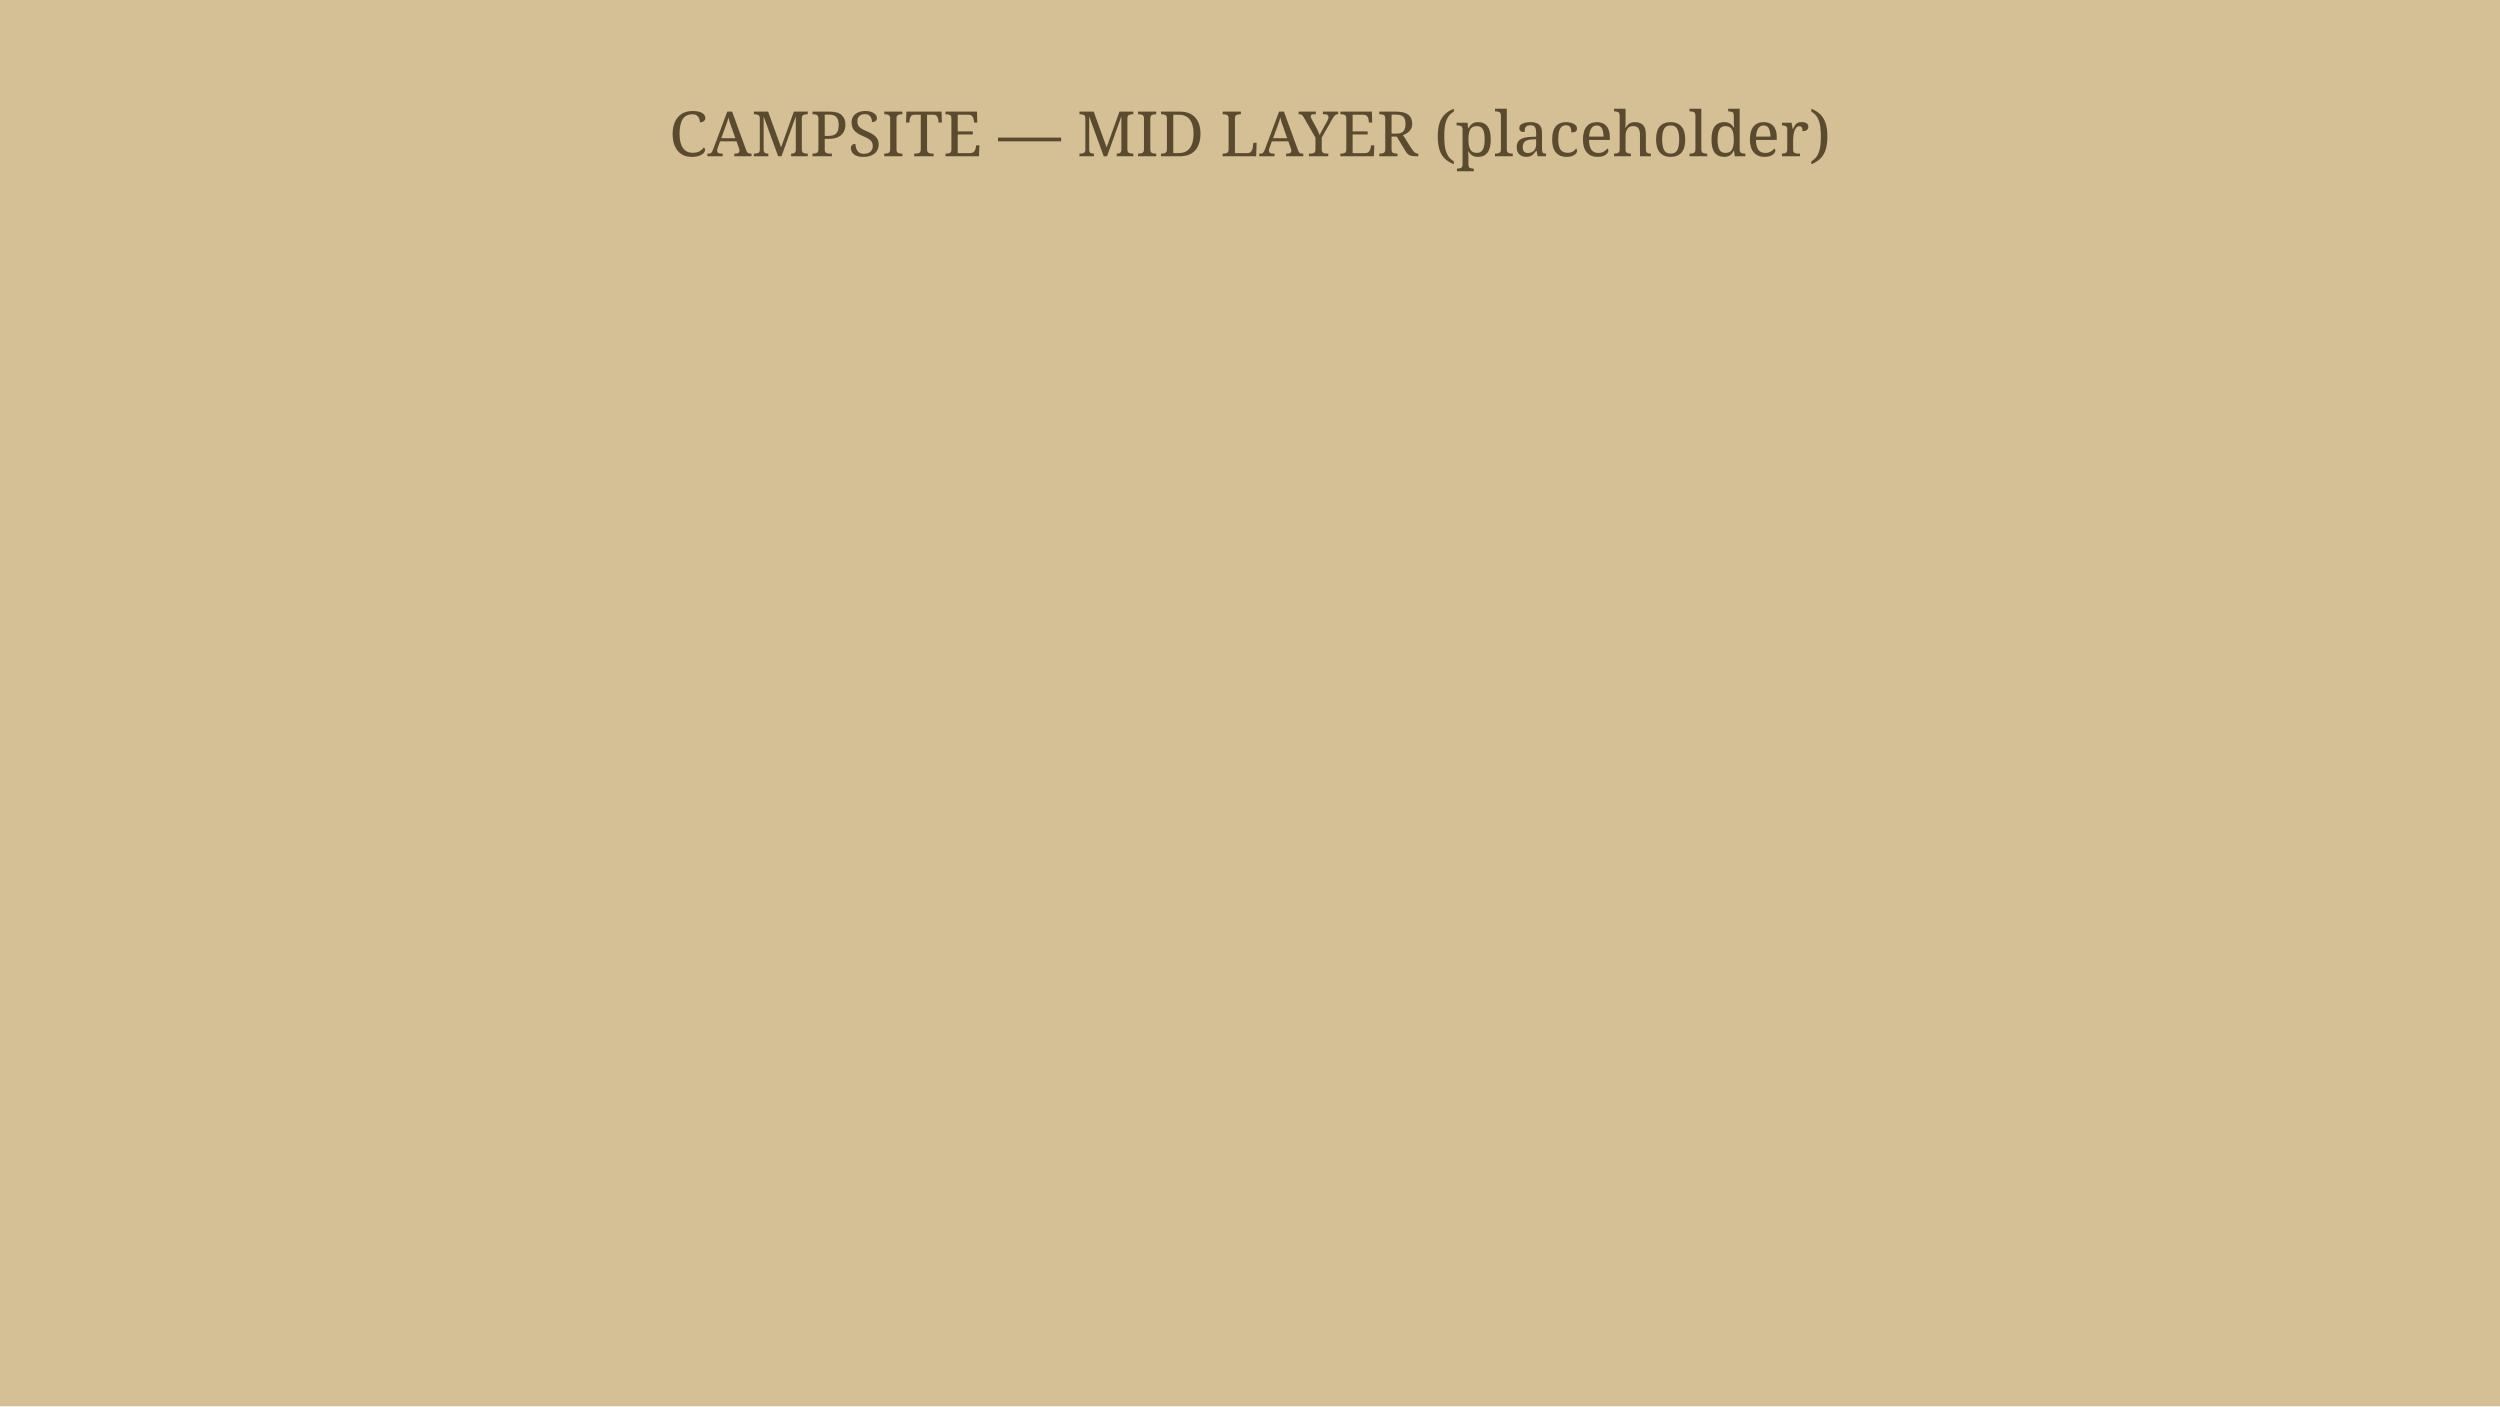
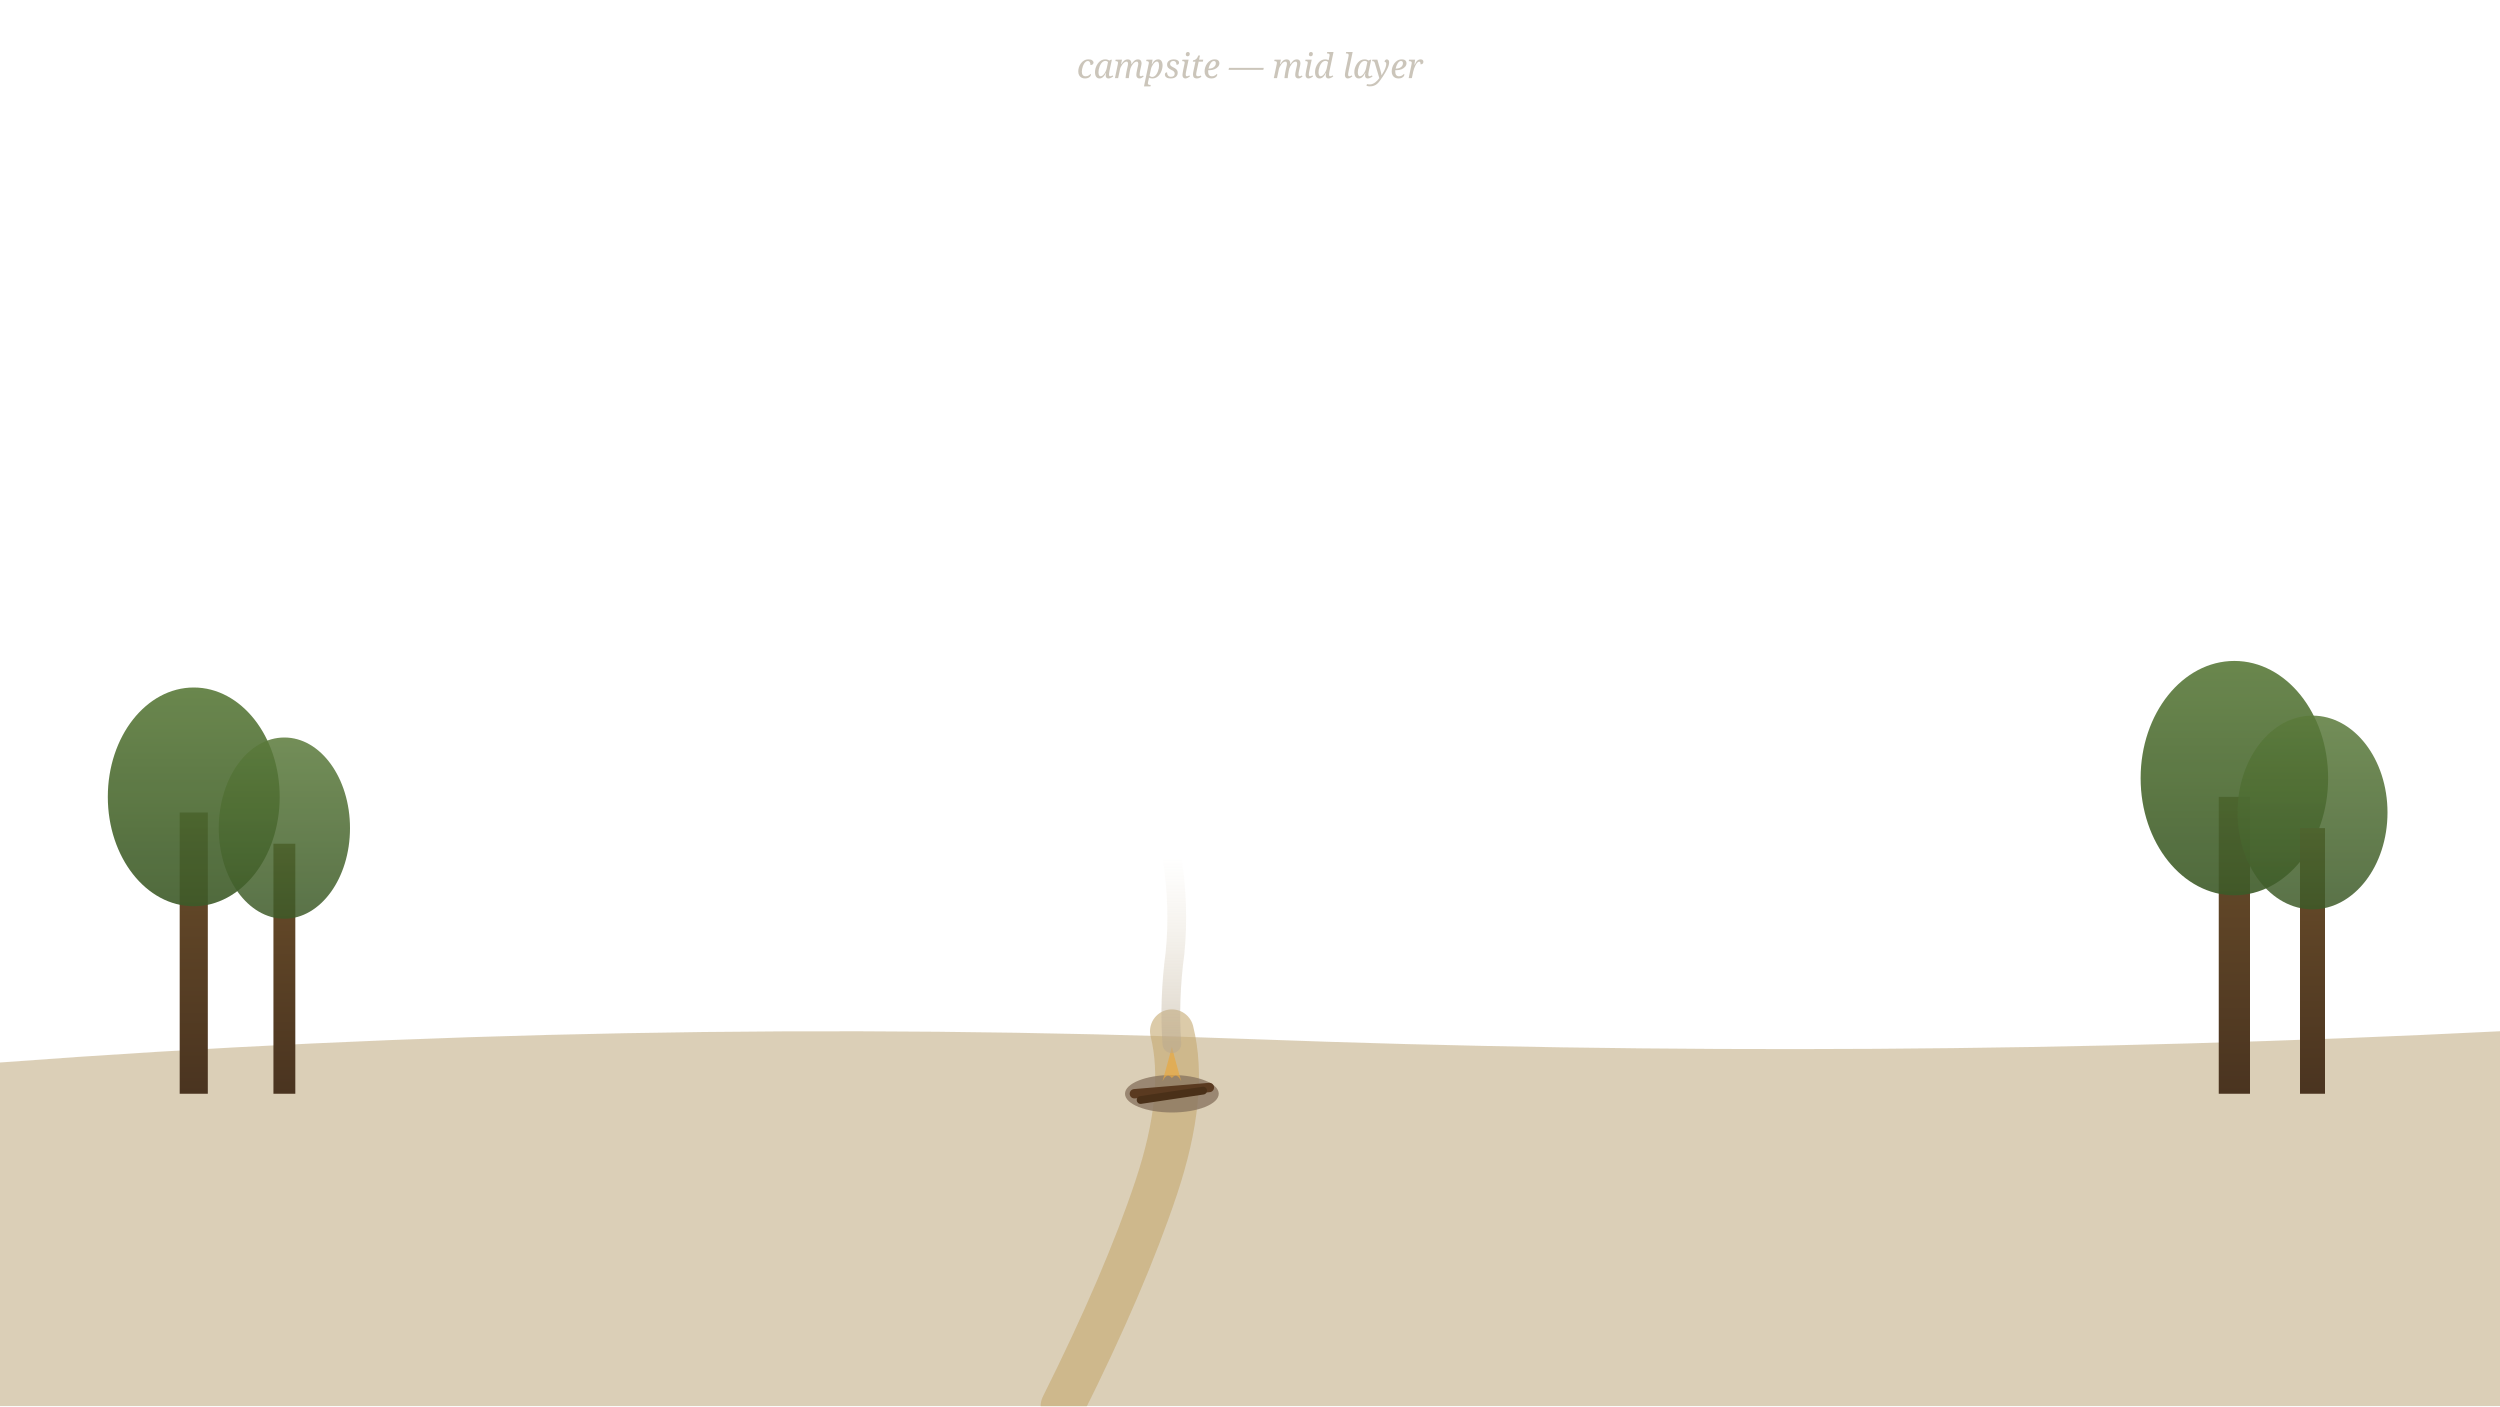
<svg xmlns="http://www.w3.org/2000/svg" viewBox="0 0 1600 900" preserveAspectRatio="xMidYMid slice">
-   <rect width="1600" height="900" fill="#d4c094" />
-   <text x="800" y="100" font-family="serif" font-size="40" text-anchor="middle" fill="#5a4a30">CAMPSITE — MID LAYER (placeholder)</text>
+   <defs>
+     <linearGradient id="trunk" x1="0" y1="0" x2="0" y2="1">
+       <stop offset="0%" stop-color="#6b4e2a" />
+       <stop offset="100%" stop-color="#4a3420" />
+     </linearGradient>
+     <linearGradient id="canopy" x1="0" y1="0" x2="0" y2="1">
+       <stop offset="0%" stop-color="#5a7a3a" />
+       <stop offset="100%" stop-color="#3d5a28" />
+     </linearGradient>
+     <linearGradient id="smoke" x1="0" y1="1" x2="0" y2="0">
+       <stop offset="0%" stop-color="#b8a890" stop-opacity="0.5" />
+       <stop offset="100%" stop-color="#d8cbb0" stop-opacity="0" />
+     </linearGradient>
+   </defs>
+   <path d="M0,680 Q400,650 800,665 Q1200,680 1600,660 L1600,900 L0,900 Z" fill="#b8a070" opacity="0.5" />
+   <path d="M680,900 Q720,820 740,760 Q760,700 750,660" stroke="#c4a870" stroke-width="28" fill="none" opacity="0.6" stroke-linecap="round" />
+   <g>
+     <rect x="115" y="520" width="18" height="180" fill="url(#trunk)" />
+     <ellipse cx="124" cy="510" rx="55" ry="70" fill="url(#canopy)" opacity="0.9" />
+     <rect x="175" y="540" width="14" height="160" fill="url(#trunk)" />
+     <ellipse cx="182" cy="530" rx="42" ry="58" fill="url(#canopy)" opacity="0.85" />
+   </g>
+   <g>
+     <rect x="1420" y="510" width="20" height="190" fill="url(#trunk)" />
+     <ellipse cx="1430" cy="498" rx="60" ry="75" fill="url(#canopy)" opacity="0.9" />
+     <rect x="1472" y="530" width="16" height="170" fill="url(#trunk)" />
+     <ellipse cx="1480" cy="520" rx="48" ry="62" fill="url(#canopy)" opacity="0.85" />
+   </g>
+   <ellipse cx="750" cy="700" rx="30" ry="12" fill="#8a7660" opacity="0.8" />
+   <line x1="726" y1="700" x2="774" y2="696" stroke="#5a3a20" stroke-width="6" stroke-linecap="round" />
+   <line x1="730" y1="704" x2="770" y2="698" stroke="#4a3018" stroke-width="5" stroke-linecap="round" />
+   <path d="M744,692 Q748,678 750,670 Q752,678 756,692 Q753,686 750,690 Q747,686 744,692 Z" fill="#e8a840" opacity="0.7" />
+   <path d="M750,668 Q748,640 752,610 Q755,580 750,548" stroke="url(#smoke)" stroke-width="12" fill="none" stroke-linecap="round" />
+   <text x="800" y="50" font-family="Georgia,serif" font-size="22" text-anchor="middle" fill="#6b5a3a" opacity="0.35" font-style="italic">campsite — mid layer</text>
</svg>
